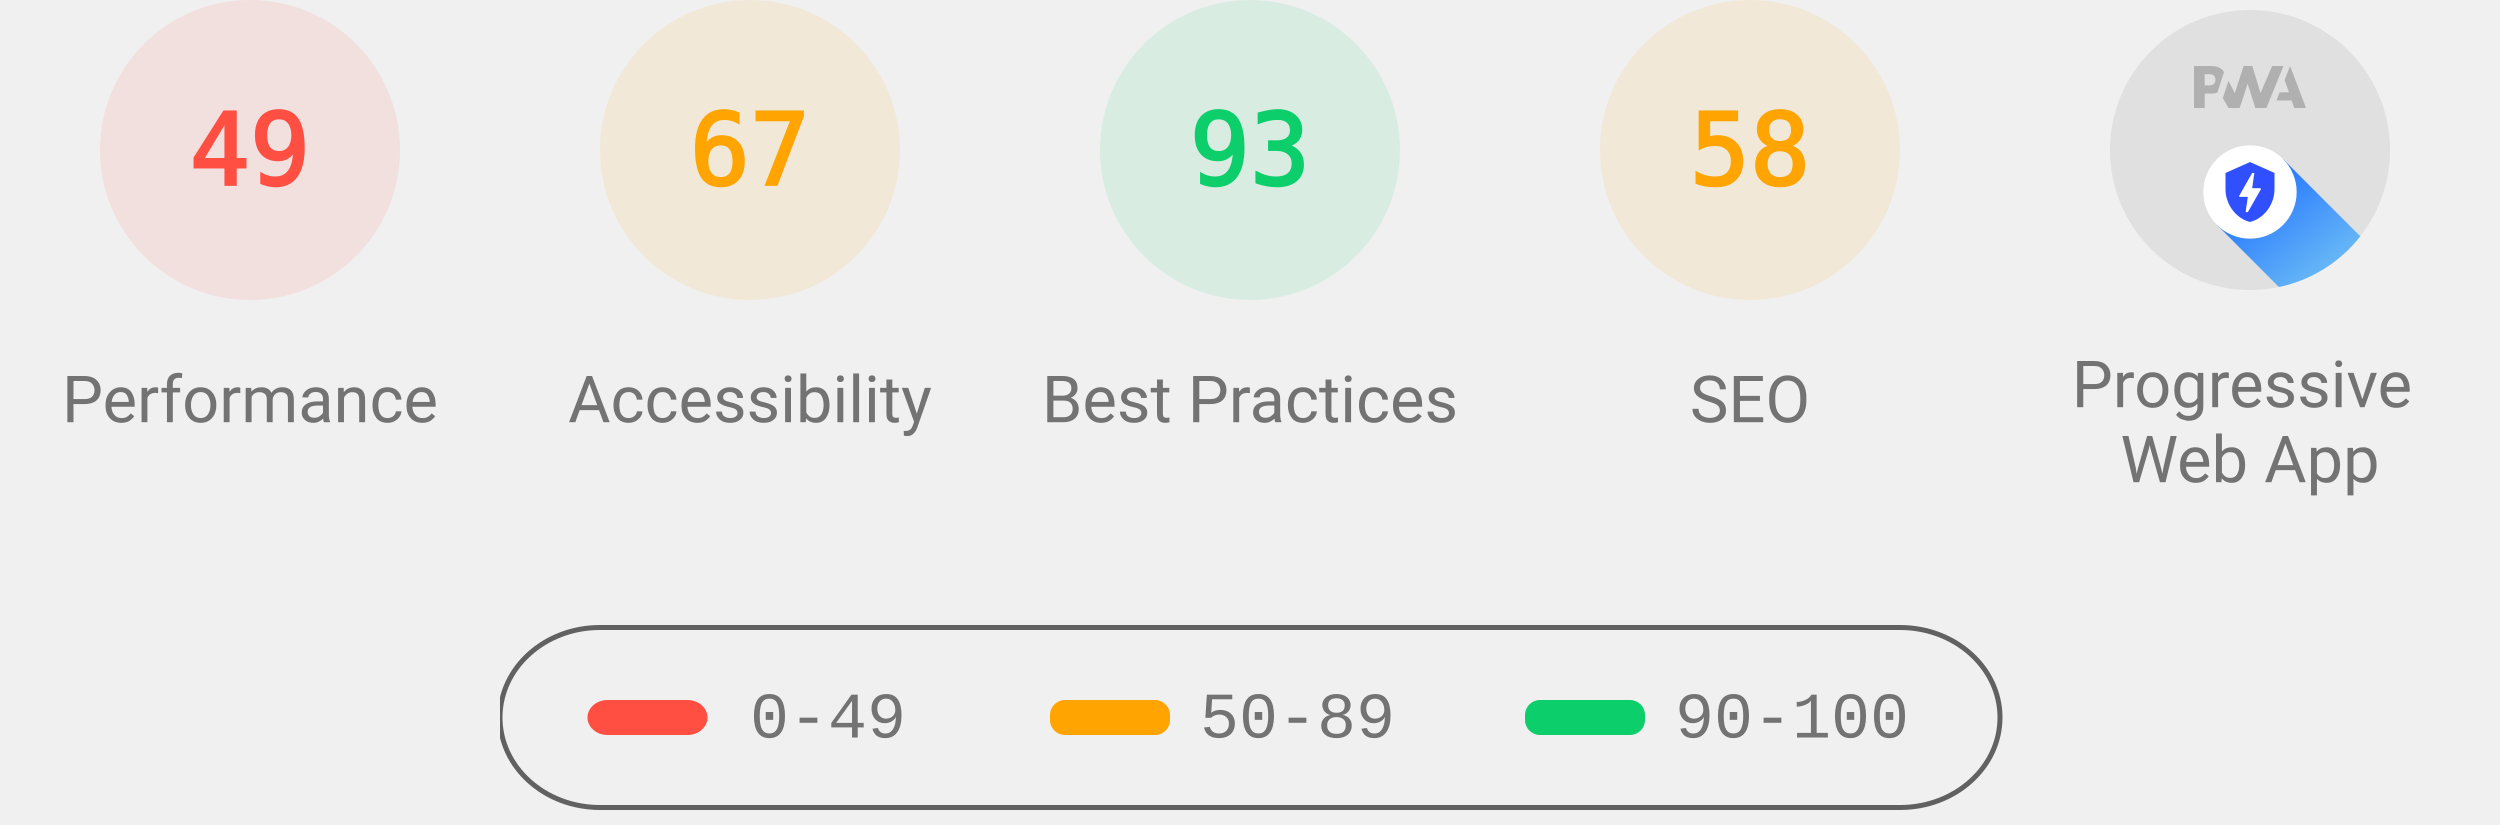
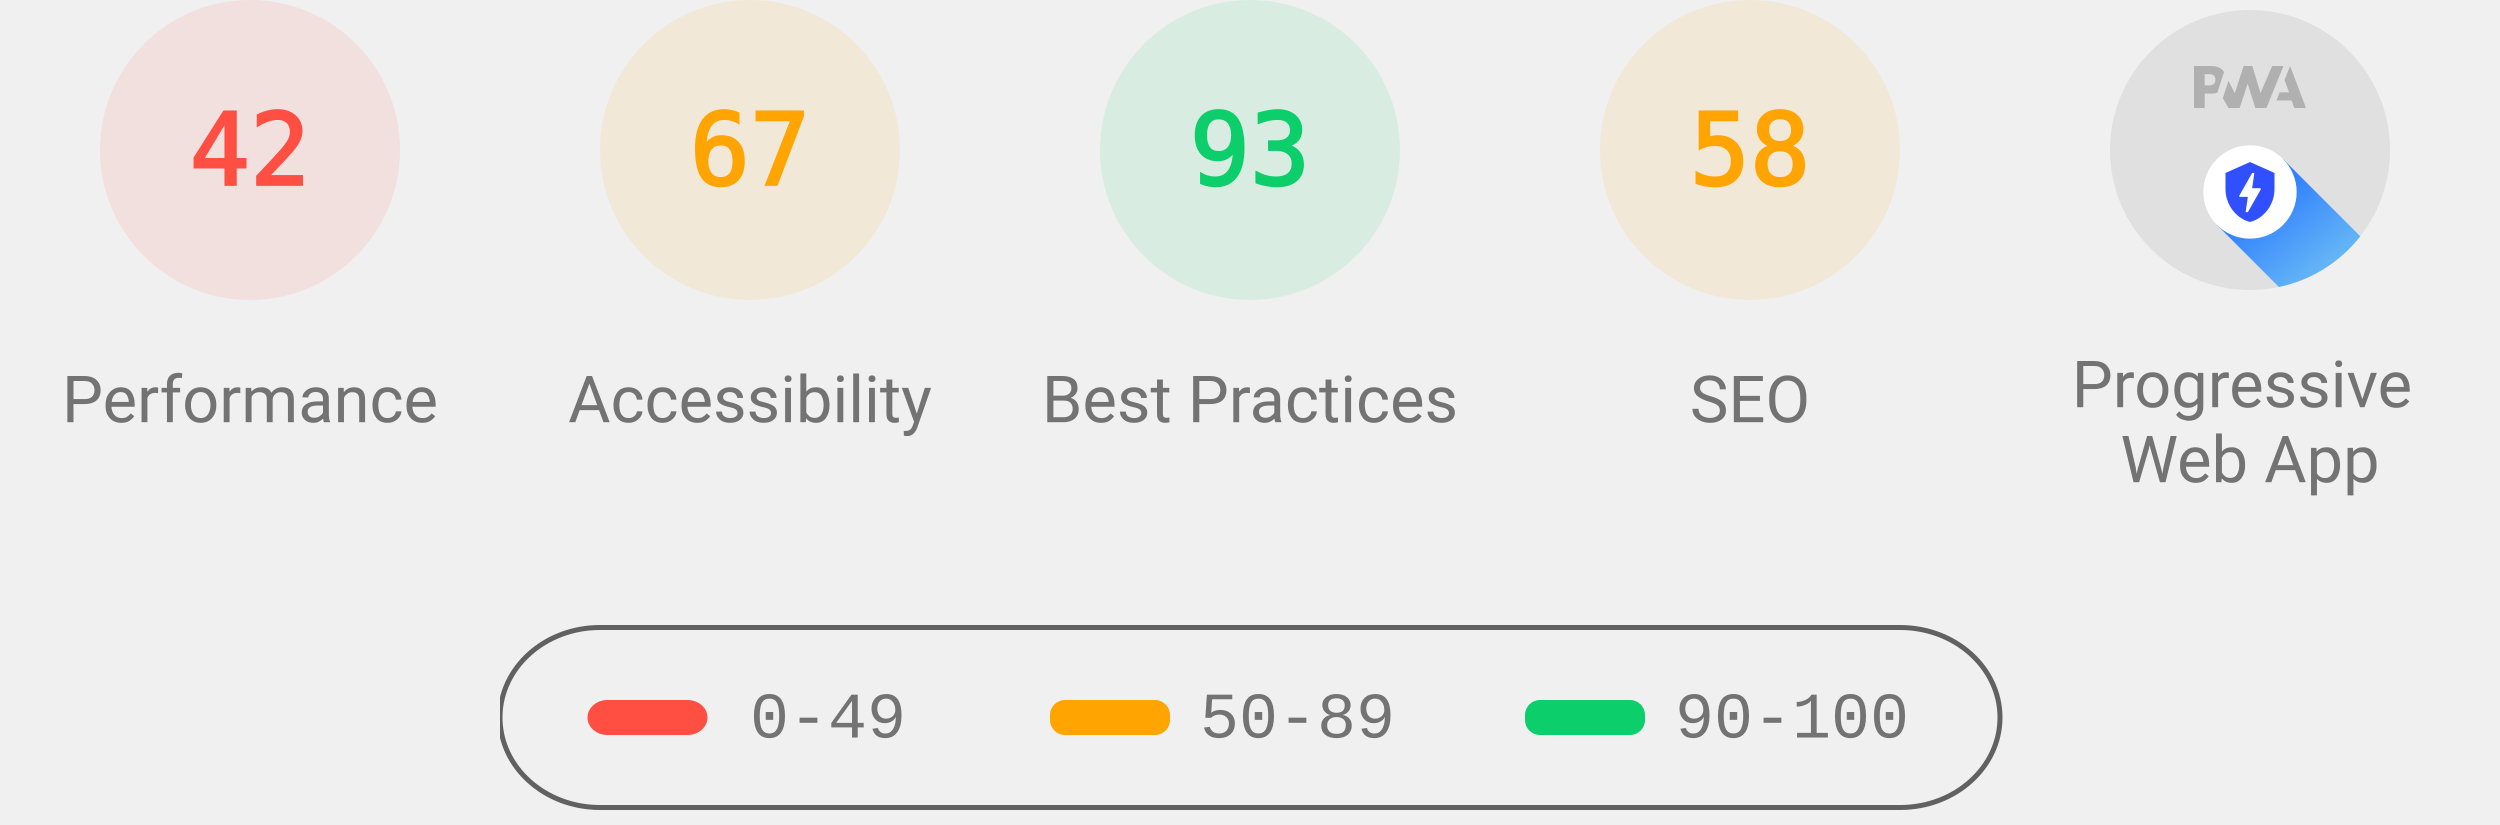
<svg xmlns="http://www.w3.org/2000/svg" class="theme--agnostic" fill="none" width="1000" height="330">
  <style>
			.gauge-base {
				opacity: 0.1
			}

			.gauge-arc {
				fill: none;
				animation-delay: 250ms;
				stroke-linecap: round;
				transform: rotate(-90deg);
				transform-origin: 100px 60px;
				animation: load-gauge 1s ease forwards
			}

			.guage-text {
				font-size: 40px;
				font-family: monospace;
				text-align: center
			}

			.guage-red {
				color: #ff4e42;
				fill: #ff4e42;
				stroke: #ff4e42
			}
			.guage-orange {
				color: #ffa400;
				fill: #ffa400;
				stroke: #ffa400
			}
			.guage-green {
				color: #0cce6b;
				fill: #0cce6b;
				stroke: #0cce6b
			}
			.theme--agnostic .guage-undefined {
				color: #5c5c5c;
				fill: #5c5c5c;
				stroke: #5c5c5c
			}
			.theme--light .guage-undefined {
				color: #1e1e1e;
				fill: #1e1e1e;
				stroke: #1e1e1e
			}
			.theme--dark .guage-undefined {
				color: #f5f5f5;
				fill: #f5f5f5;
				stroke: #f5f5f5
			}

			.guage-title {
				stroke: none;
				font-size: 26px;
				line-height: 26px;
				font-family: Roboto, Halvetica, Arial, sans-serif
			}
			.metric.guage-title {
				font-family: 'Courier New', Courier, monospace
			}
			.theme--agnostic .guage-title {
				color: #737373;
				fill: #737373
			}
			.theme--light .guage-title {
				color: #212121;
				fill: #212121
			}
			.theme--dark .guage-title {
				color: #f5f5f5;
				fill: #f5f5f5
			}

			@keyframes load-gauge {
				from {
					stroke-dasharray: 0 352.858
				}
			}
			.lh-gauge--pwa__disc {
				fill: #e0e0e0
			}
			.lh-gauge--pwa__logo {
				position: relative;
				fill: #b0b0b0
			}
			.lh-gauge--pwa__invisible {
				display: none
			}
			.lh-gauge--pwa__visible {
				display: inline
			}
			.guage-invisible {
				display: none
			}
			.lh-gauge--pwa__logo--primary-color {
				fill: #304ffe
			}
			.theme--agnostic .lh-gauge--pwa__logo--secondary-color {
				fill: #787878
			}
			.theme--light .lh-gauge--pwa__logo--secondary-color {
				fill: #3d3d3d
			}
			.theme--dark .lh-gauge--pwa__logo--secondary-color {
				fill: #d8b6b6
			}
			.theme--light #svg_2 {
				stroke: #00000022
			}
			.theme--agnostic #svg_2 {
				stroke: #616161
			}
			.theme--light #svg_2 {
				stroke: #00000022
			}
			.theme--dark #svg_2 {
				stroke: #f5f5f566
			}
		</style>
  <svg class="guage-div guage-perf guage-red" viewBox="0 0 200 200" width="200" height="200" x="0" y="0">
    <circle class="gauge-base" r="56" cx="100" cy="60" stroke-width="8" />
-     <circle class="gauge-arc guage-arc-1" r="56" cx="100" cy="60" stroke-width="8" style="stroke-dasharray: 172.41, 351.858;" />
-     <text class="guage-text" x="100px" y="60px" alignment-baseline="central" dominant-baseline="central" text-anchor="middle">49</text>
+     <circle class="gauge-arc guage-arc-1" r="56" cx="100" cy="60" stroke-width="8" style="stroke-dasharray: 147.78, 351.858;" />
+     <text class="guage-text" x="100px" y="60px" alignment-baseline="central" dominant-baseline="central" text-anchor="middle">42</text>
    <text class="guage-title" x="100px" y="160px" alignment-baseline="central" dominant-baseline="central" text-anchor="middle">Performance</text>
  </svg>
  <svg class="guage-div guage-acc guage-orange" viewBox="0 0 200 200" width="200" height="200" x="200" y="0">
    <circle class="gauge-base" r="56" cx="100" cy="60" stroke-width="8" />
    <circle class="gauge-arc guage-arc-2" r="56" cx="100" cy="60" stroke-width="8" style="stroke-dasharray: 235.745, 351.858;" />
    <text class="guage-text" x="100px" y="60px" alignment-baseline="central" dominant-baseline="central" text-anchor="middle">67</text>
    <text class="guage-title" x="100px" y="160px" alignment-baseline="central" dominant-baseline="central" text-anchor="middle">Accessibility</text>
  </svg>
  <svg class="guage-div guage-best guage-green" viewBox="0 0 200 200" width="200" height="200" x="400" y="0">
    <circle class="gauge-base" r="56" cx="100" cy="60" stroke-width="8" />
    <circle class="gauge-arc guage-arc-3" r="56" cx="100" cy="60" stroke-width="8" style="stroke-dasharray: 327.228, 351.858;" />
    <text class="guage-text" x="100px" y="60px" alignment-baseline="central" dominant-baseline="central" text-anchor="middle">93</text>
    <text class="guage-title" x="100px" y="160px" alignment-baseline="central" dominant-baseline="central" text-anchor="middle">Best Practices</text>
  </svg>
  <svg class="guage-div guage-seo guage-orange" viewBox="0 0 200 200" width="200" height="200" x="600" y="0">
    <circle class="gauge-base" r="56" cx="100" cy="60" stroke-width="8" />
    <circle class="gauge-arc guage-arc-4" r="56" cx="100" cy="60" stroke-width="8" style="stroke-dasharray: 204.078, 351.858;" />
    <text class="guage-text" x="100px" y="60px" alignment-baseline="central" dominant-baseline="central" text-anchor="middle">58</text>
    <text class="guage-title" x="100px" y="160px" alignment-baseline="central" dominant-baseline="central" text-anchor="middle">SEO</text>
  </svg>
  <svg class="guage-div guage-pwa " viewBox="0 0 200 200" width="200" height="200" x="800" y="0">
    <svg viewBox="0 0 60 60" width="112" height="112" x="44" y="4">
      <defs>
        <linearGradient id="lh-gauge--pwa__check-circle__gradient-0" x1="50%" y1="0%" x2="50%" y2="100%">
          <stop stop-color="#00C852" offset="0%" />
          <stop stop-color="#009688" offset="100%" />
        </linearGradient>
        <linearGradient id="lh-gauge--pwa__installable__shadow-gradient-0" x1="76.056%" x2="24.111%" y1="82.995%" y2="24.735%">
          <stop stop-color="#A5D6A7" offset="0%" />
          <stop stop-color="#80CBC4" offset="100%" />
        </linearGradient>
        <linearGradient id="lh-gauge--pwa__fast-reliable__shadow-gradient-0" x1="76.056%" y1="82.995%" x2="25.678%" y2="26.493%">
          <stop stop-color="#64B5F6" offset="0%" />
          <stop stop-color="#2979FF" offset="100%" />
        </linearGradient>
        <g id="lh-gauge--pwa__fast-reliable-badge-0">
          <circle fill="#FFFFFF" cx="10" cy="10" r="10" />
          <path fill="#304FFE" d="M10 3.58l5.25 2.34v3.5c0 3.23-2.24 6.26-5.25 7-3.01-.74-5.25-3.77-5.25-7v-3.5L10 3.58zm-.47 10.74l2.76-4.83.03-.07c.04-.08 0-.24-.22-.24h-1.64l.47-3.26h-.47l-2.7 4.77c-.02.01.05-.1-.04.05-.09.16-.1.31.18.31h1.63l-.47 3.27h.47z" />
        </g>
        <g id="lh-gauge--pwa__installable-badge-0">
          <circle fill="#FFFFFF" cx="10" cy="10" r="10" />
          <path fill="#009688" d="M10 4.167A5.835 5.835 0 0 0 4.167 10 5.835 5.835 0 0 0 10 15.833 5.835 5.835 0 0 0 15.833 10 5.835 5.835 0 0 0 10 4.167zm2.917 6.416h-2.334v2.334H9.417v-2.334H7.083V9.417h2.334V7.083h1.166v2.334h2.334v1.166z" />
        </g>
      </defs>
      <g stroke="none" fill-rule="nonzero">
        <circle class="lh-gauge--pwa__disc" cx="30" cy="30" r="30" />
        <g class="lh-gauge--pwa__logo">
          <path d="M35.66 19.39l.7-1.75h2L37.4 15 38.6 12l3.4 9h-2.51l-.58-1.61z" />
          <path d="M33.52 21l3.65-9h-2.42l-2.5 5.82L30.5 12h-1.86l-1.9 5.82-1.35-2.65-1.21 3.72L25.4 21h2.38l1.72-5.2 1.64 5.2z" />
          <path fill-rule="nonzero" d="M20.3 17.91h1.48c.45 0 .85-.05 1.2-.15l.39-1.18 1.07-3.3a2.64 2.64 0 0 0-.28-.37c-.55-.6-1.36-.91-2.42-.91H18v9h2.3V17.9zm1.96-3.84c.22.22.33.5.33.87 0 .36-.1.65-.29.87-.2.23-.59.35-1.15.35h-.86v-2.41h.87c.52 0 .89.1 1.1.32z" />
        </g>
        <rect class="lh-gauge--pwa__component lh-gauge--pwa__na-line lh-gauge--pwa__invisible" fill="#FFFFFF" x="20" y="32" width="20" height="4" rx="2" />
        <g class="lh-gauge--pwa__component lh-gauge--pwa__fast-reliable-badge lh-gauge--pwa__visible" transform="translate(20, 29)">
          <path fill="url(#lh-gauge--pwa__fast-reliable__shadow-gradient-0)" d="M33.63 19.49A30 30 0 0 1 16.2 30.36L3 17.14 17.14 3l16.49 16.49z" />
          <use href="#lh-gauge--pwa__fast-reliable-badge-0" />
        </g>
        <g class="lh-gauge--pwa__component lh-gauge--pwa__installable-badge lh-gauge--pwa__invisible" transform="translate(20, 29)">
          <path fill="url(#lh-gauge--pwa__installable__shadow-gradient-0)" d="M33.629 19.487c-4.272 5.453-10.391 9.39-17.415 10.869L3 17.142 17.142 3 33.63 19.487z" />
          <use href="#lh-gauge--pwa__installable-badge-0" />
        </g>
        <g class="lh-gauge--pwa__component lh-gauge--pwa__fast-reliable-installable-badges lh-gauge--pwa__invisible">
          <g transform="translate(8, 29)">
            <path fill="url(#lh-gauge--pwa__fast-reliable__shadow-gradient-0)" d="M16.321 30.463L3 17.143 17.142 3l22.365 22.365A29.864 29.864 0 0 1 22 31c-1.942 0-3.84-.184-5.679-.537z" />
            <use href="#lh-gauge--pwa__fast-reliable-badge-0" />
          </g>
          <g transform="translate(32, 29)">
            <path fill="url(#lh-gauge--pwa__installable__shadow-gradient-0)" d="M25.982 11.84a30.107 30.107 0 0 1-13.08 15.203L3 17.143 17.142 3l8.84 8.84z" />
            <use href="#lh-gauge--pwa__installable-badge-0" />
          </g>
        </g>
        <g class="lh-gauge--pwa__component lh-gauge--pwa__check-circle lh-gauge--pwa__invisible" transform="translate(18, 28)">
          <circle fill="#FFFFFF" cx="12" cy="12" r="12" />
          <path fill="url(#lh-gauge--pwa__check-circle__gradient-0)" d="M12 2a10 10 0 1 0 0 20 10 10 0 0 0 0-20zm-2 15l-5-5 1.41-1.41L10 14.17l7.59-7.59L19 8l-9 9z" />
        </g>
      </g>
    </svg>
    <text class="guage-title" y="160px" alignment-baseline="central" dominant-baseline="central" text-anchor="middle">
      <tspan x="100px" dy="-6px">Progressive</tspan>
      <tspan x="100px" dy="30px">Web App</tspan>
    </text>
  </svg>
  <svg width="604" height="76" x="200" y="250">
    <g>
      <rect fill="none" id="canvas_background" height="80" width="604" y="-1" x="-1" />
      <g display="none" overflow="visible" y="0" x="0" height="100%" width="100%" id="canvasGrid">
        <rect fill="url(#gridpattern)" stroke-width="0" y="0" x="0" height="100%" width="100%" />
      </g>
    </g>
    <g>
      <rect fill-opacity="0" stroke-width="2" rx="40" id="svg_2" height="72" width="600" y="1" x="0" fill="#000000" />
      <rect stroke="#000" rx="8" id="svg_3" height="14" width="48" y="30" x="35" stroke-opacity="null" stroke-width="0" fill="#ff4e42" />
      <rect stroke="#000" rx="6" id="svg_4" height="14" width="48" y="30" x="220" stroke-opacity="null" stroke-width="0" fill="#ffa400" />
      <rect stroke="#000" rx="6" id="svg_5" height="14" width="48" y="30" x="410" stroke-opacity="null" stroke-width="0" fill="#0cce6b" />
      <text class="metric guage-title" xml:space="preserve" text-anchor="start" font-size="26" id="svg_6" y="45" x="100" stroke-opacity="null" stroke-width="0" stroke="#000">0-49</text>
      <text class="metric guage-title" xml:space="preserve" text-anchor="start" font-size="26" id="svg_7" y="45" x="280" stroke-opacity="null" stroke-width="0" stroke="#000">50-89</text>
      <text class="metric guage-title" xml:space="preserve" text-anchor="start" font-size="26" id="svg_8" y="45" x="470" stroke-opacity="null" stroke-width="0" stroke="#000">90-100</text>
    </g>
  </svg>
</svg>
